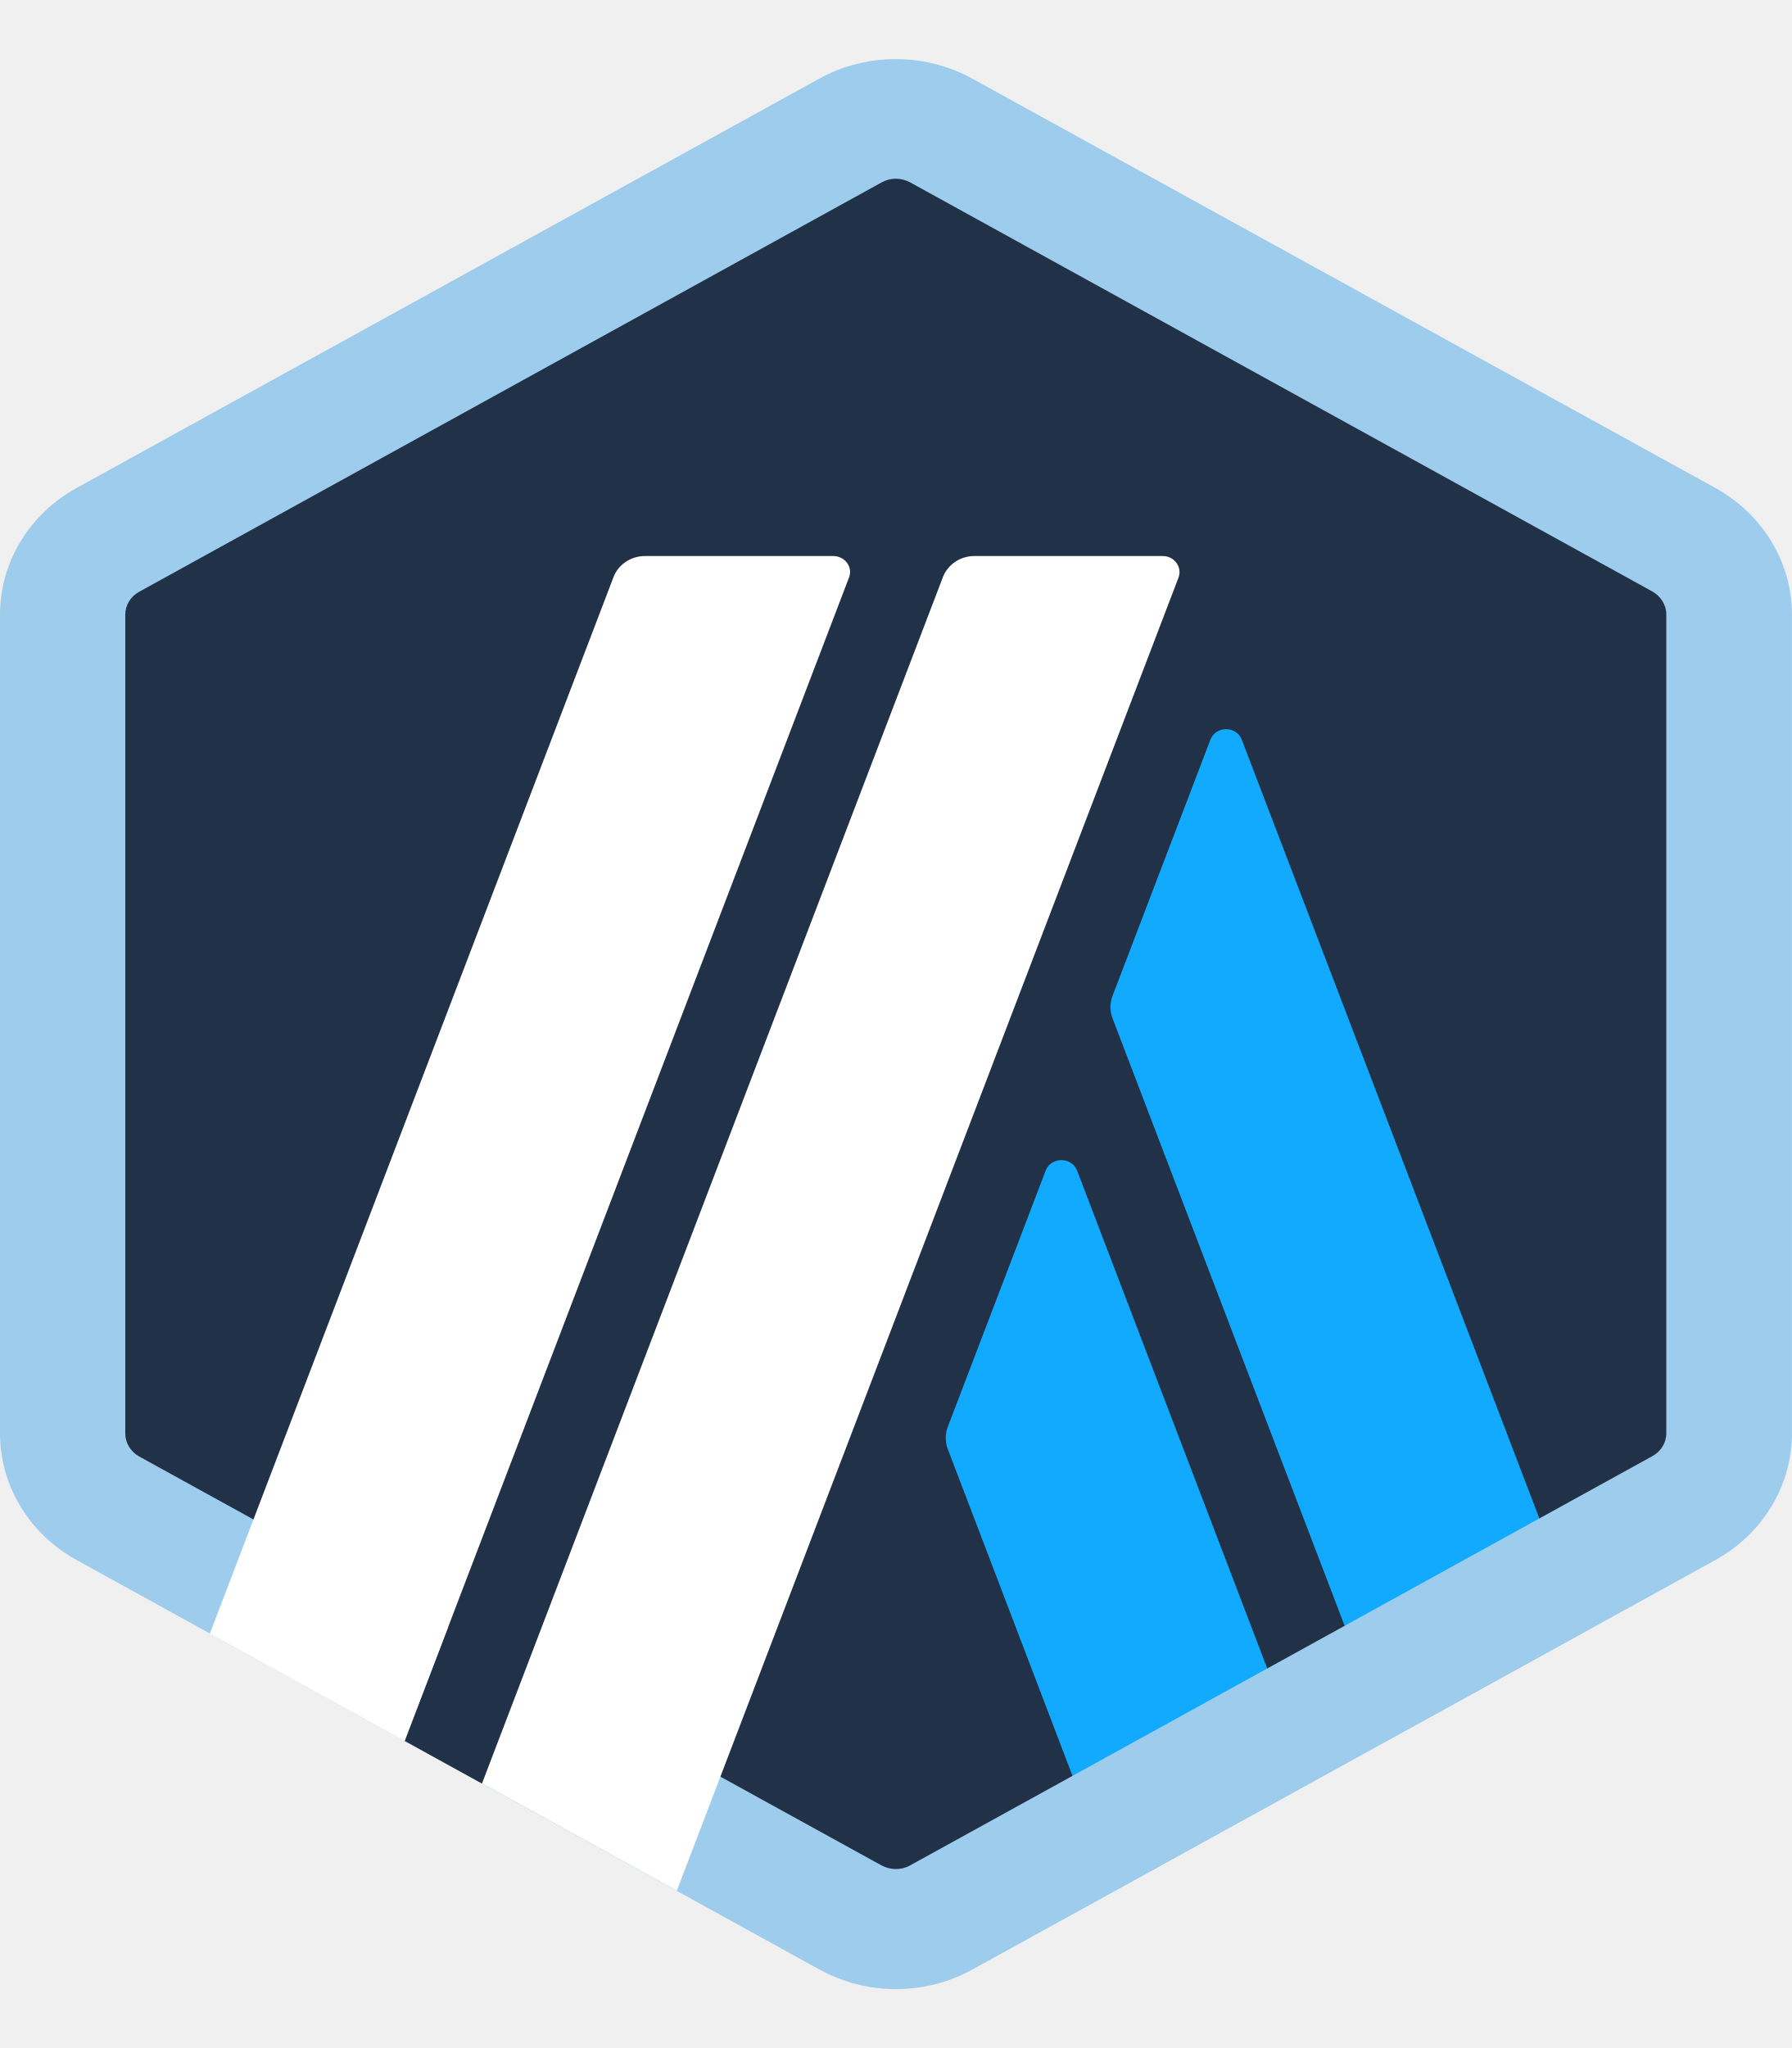
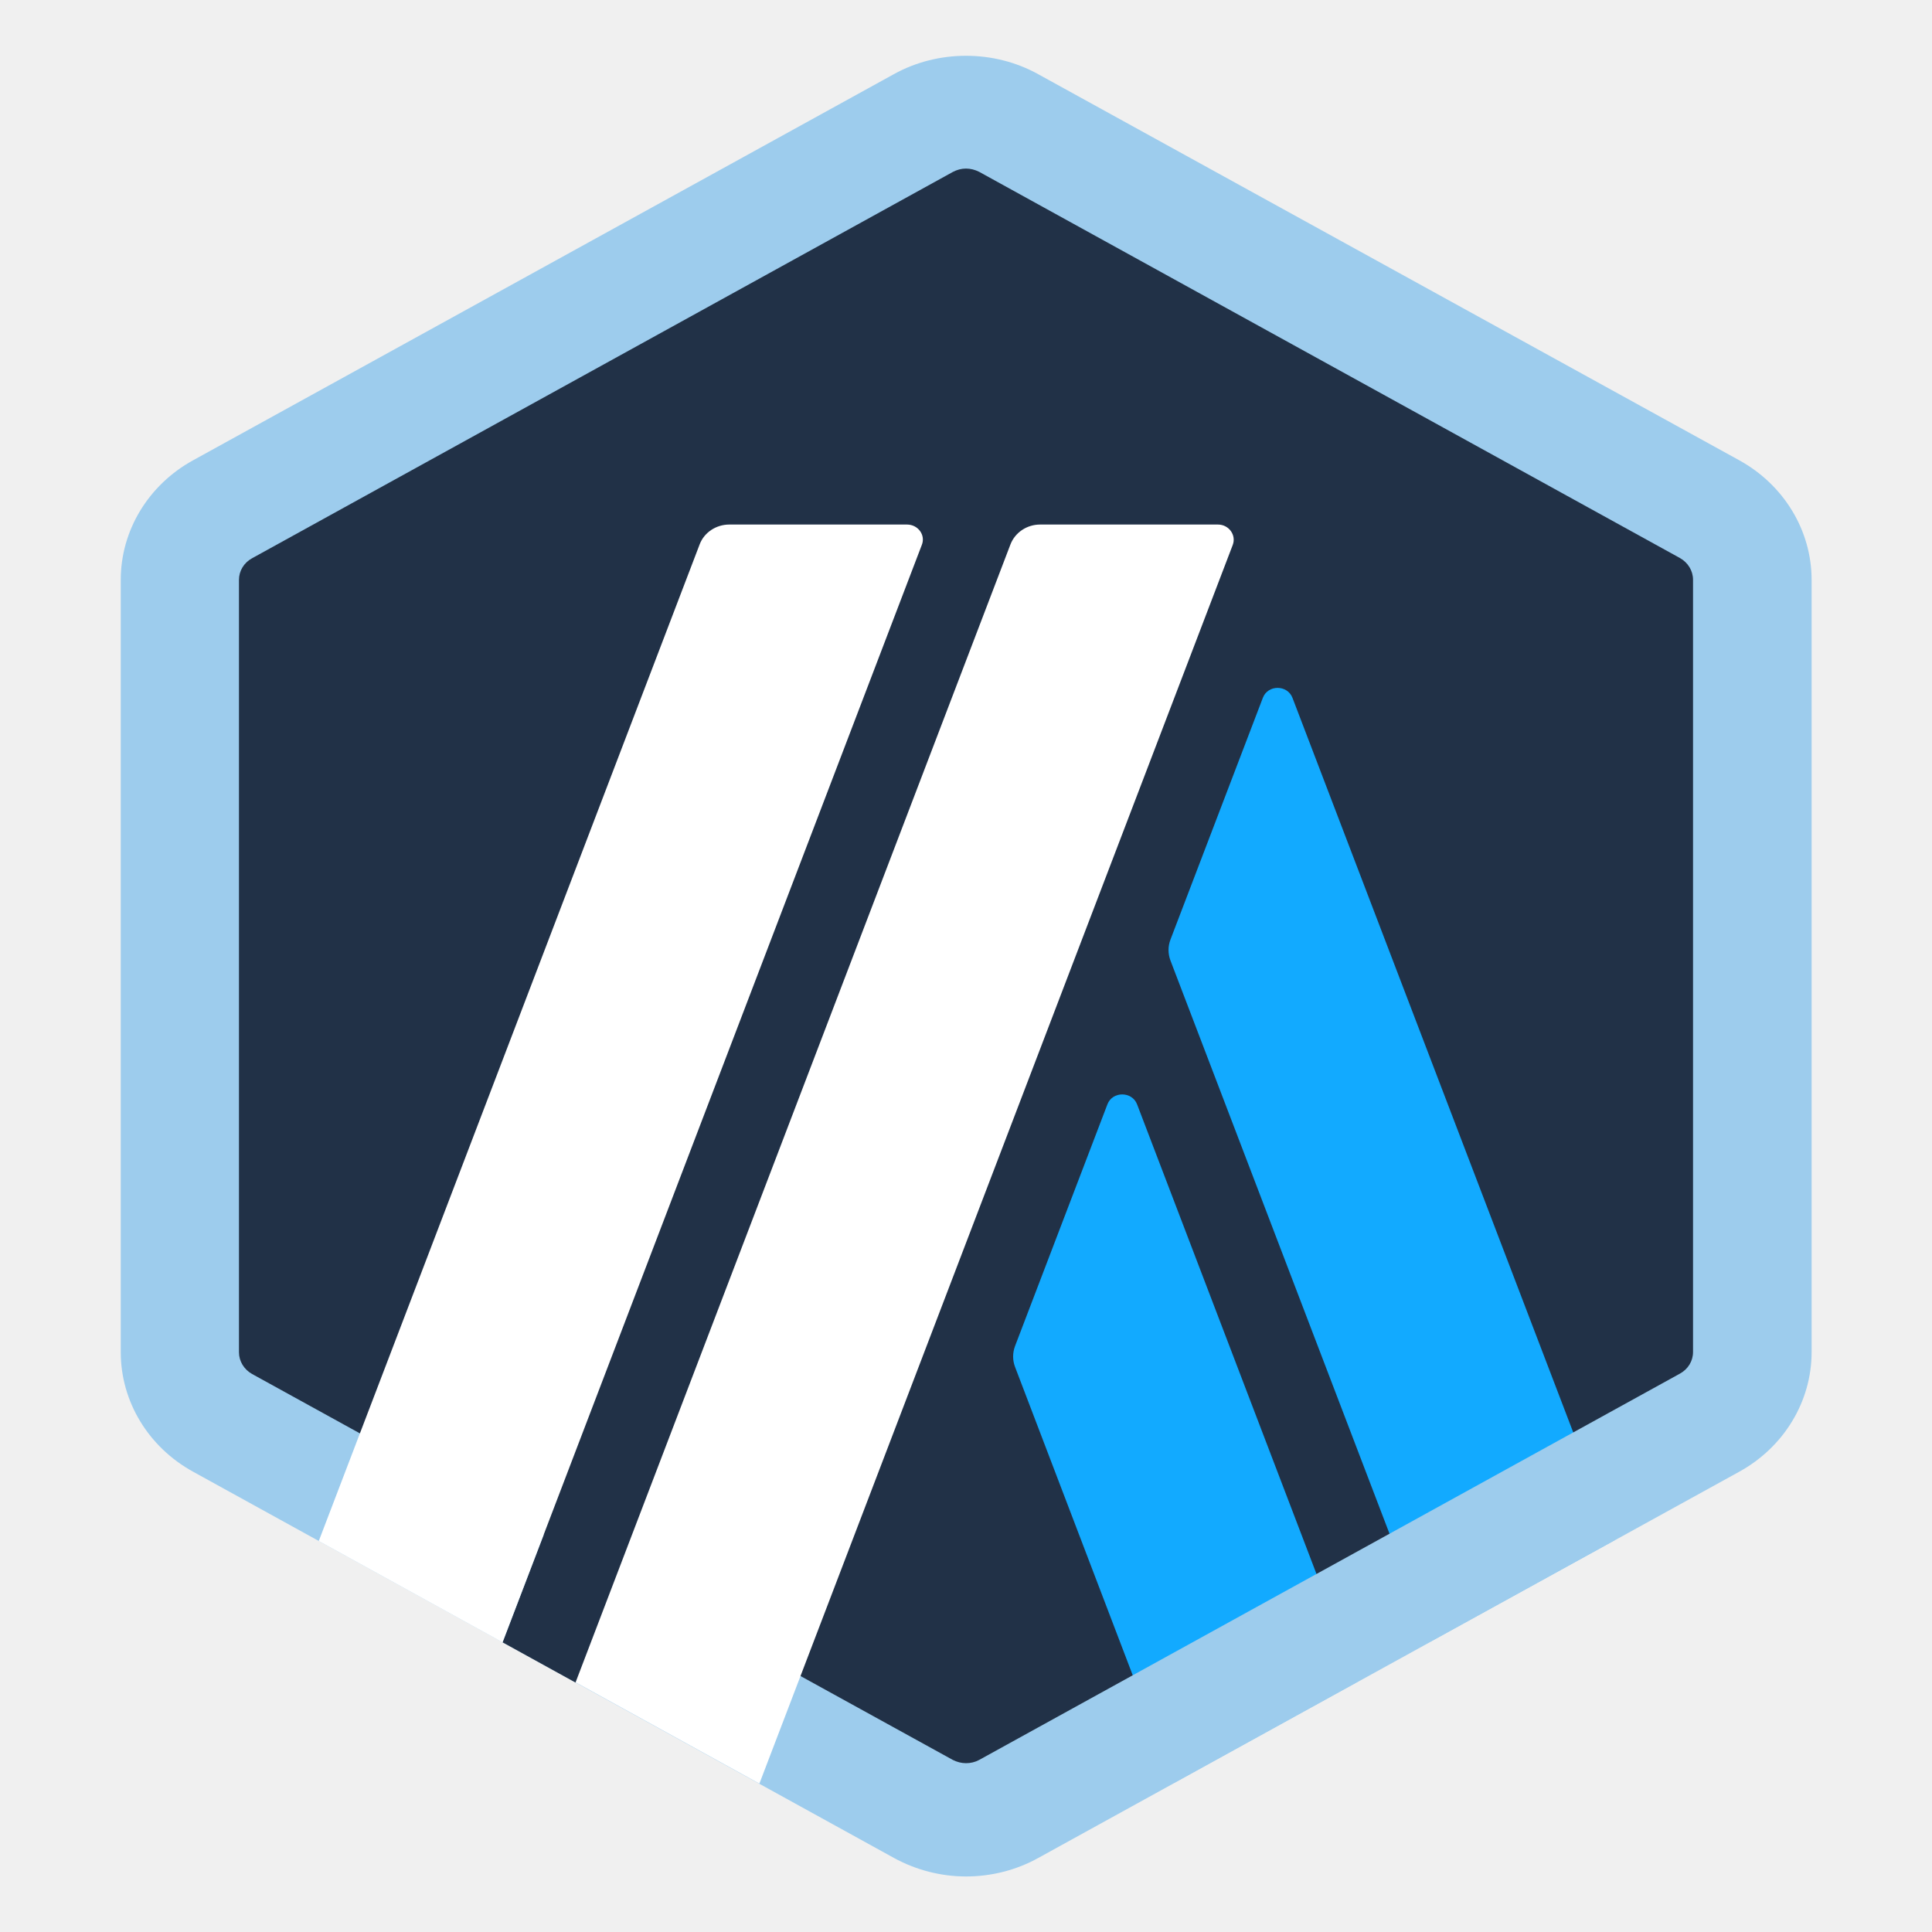
- <svg xmlns="http://www.w3.org/2000/svg" width="14" height="16" viewBox="0 0 14 16" fill="none">
+ <svg xmlns="http://www.w3.org/2000/svg" width="16" height="16" viewBox="0 0 14 16" fill="none">
  <path d="M0.531 5.045V10.955C0.531 11.333 0.743 11.682 1.085 11.87L6.448 14.826C6.79 15.014 7.211 15.014 7.553 14.826L12.916 11.87C13.258 11.682 13.47 11.333 13.47 10.955V5.045C13.47 4.667 13.258 4.318 12.916 4.13L7.553 1.174C7.211 0.986 6.79 0.986 6.448 1.174L1.083 4.13C0.741 4.318 0.531 4.667 0.531 5.045Z" fill="#213147" />
  <path d="M8.171 9.146L7.406 11.148C7.385 11.204 7.385 11.265 7.406 11.32L8.721 14.765L10.243 13.926L8.417 9.146C8.375 9.036 8.212 9.036 8.171 9.146Z" fill="#12AAFF" />
  <path d="M9.704 5.78C9.662 5.669 9.499 5.669 9.458 5.78L8.693 7.782C8.672 7.837 8.672 7.898 8.693 7.954L10.848 13.593L12.37 12.755L9.704 5.78Z" fill="#12AAFF" />
  <path d="M7 1.396C7.038 1.396 7.075 1.406 7.109 1.423L12.912 4.621C12.98 4.659 13.021 4.728 13.021 4.801V11.197C13.021 11.271 12.98 11.339 12.912 11.376L7.109 14.575C7.076 14.593 7.038 14.602 7 14.602C6.962 14.602 6.925 14.592 6.891 14.575L1.088 11.379C1.02 11.341 0.979 11.272 0.979 11.199V4.802C0.979 4.728 1.02 4.66 1.088 4.623L6.891 1.424C6.925 1.406 6.962 1.396 7 1.396ZM7 0.462C6.794 0.462 6.586 0.512 6.401 0.615L0.599 3.812C0.228 4.016 0 4.394 0 4.802V11.198C0 11.606 0.228 11.984 0.599 12.188L6.402 15.386C6.588 15.488 6.794 15.54 7.001 15.54C7.207 15.54 7.415 15.489 7.6 15.386L13.404 12.188C13.774 11.984 14.003 11.606 14.003 11.198V4.802C14.003 4.394 13.774 4.016 13.404 3.812L7.599 0.615C7.414 0.512 7.206 0.462 7 0.462Z" fill="#9DCCED" />
  <path d="M3.162 13.601L3.696 12.205L4.77 13.058L3.766 13.934L3.162 13.601Z" fill="#213147" />
  <path d="M6.511 4.344H5.04C4.93 4.344 4.831 4.41 4.794 4.509L1.64 12.762L3.162 13.601L6.634 4.513C6.667 4.431 6.603 4.344 6.511 4.344Z" fill="white" />
  <path d="M9.086 4.344H7.614C7.504 4.344 7.406 4.41 7.368 4.509L3.767 13.932L5.289 14.771L9.209 4.513C9.24 4.431 9.177 4.344 9.086 4.344Z" fill="white" />
</svg>
